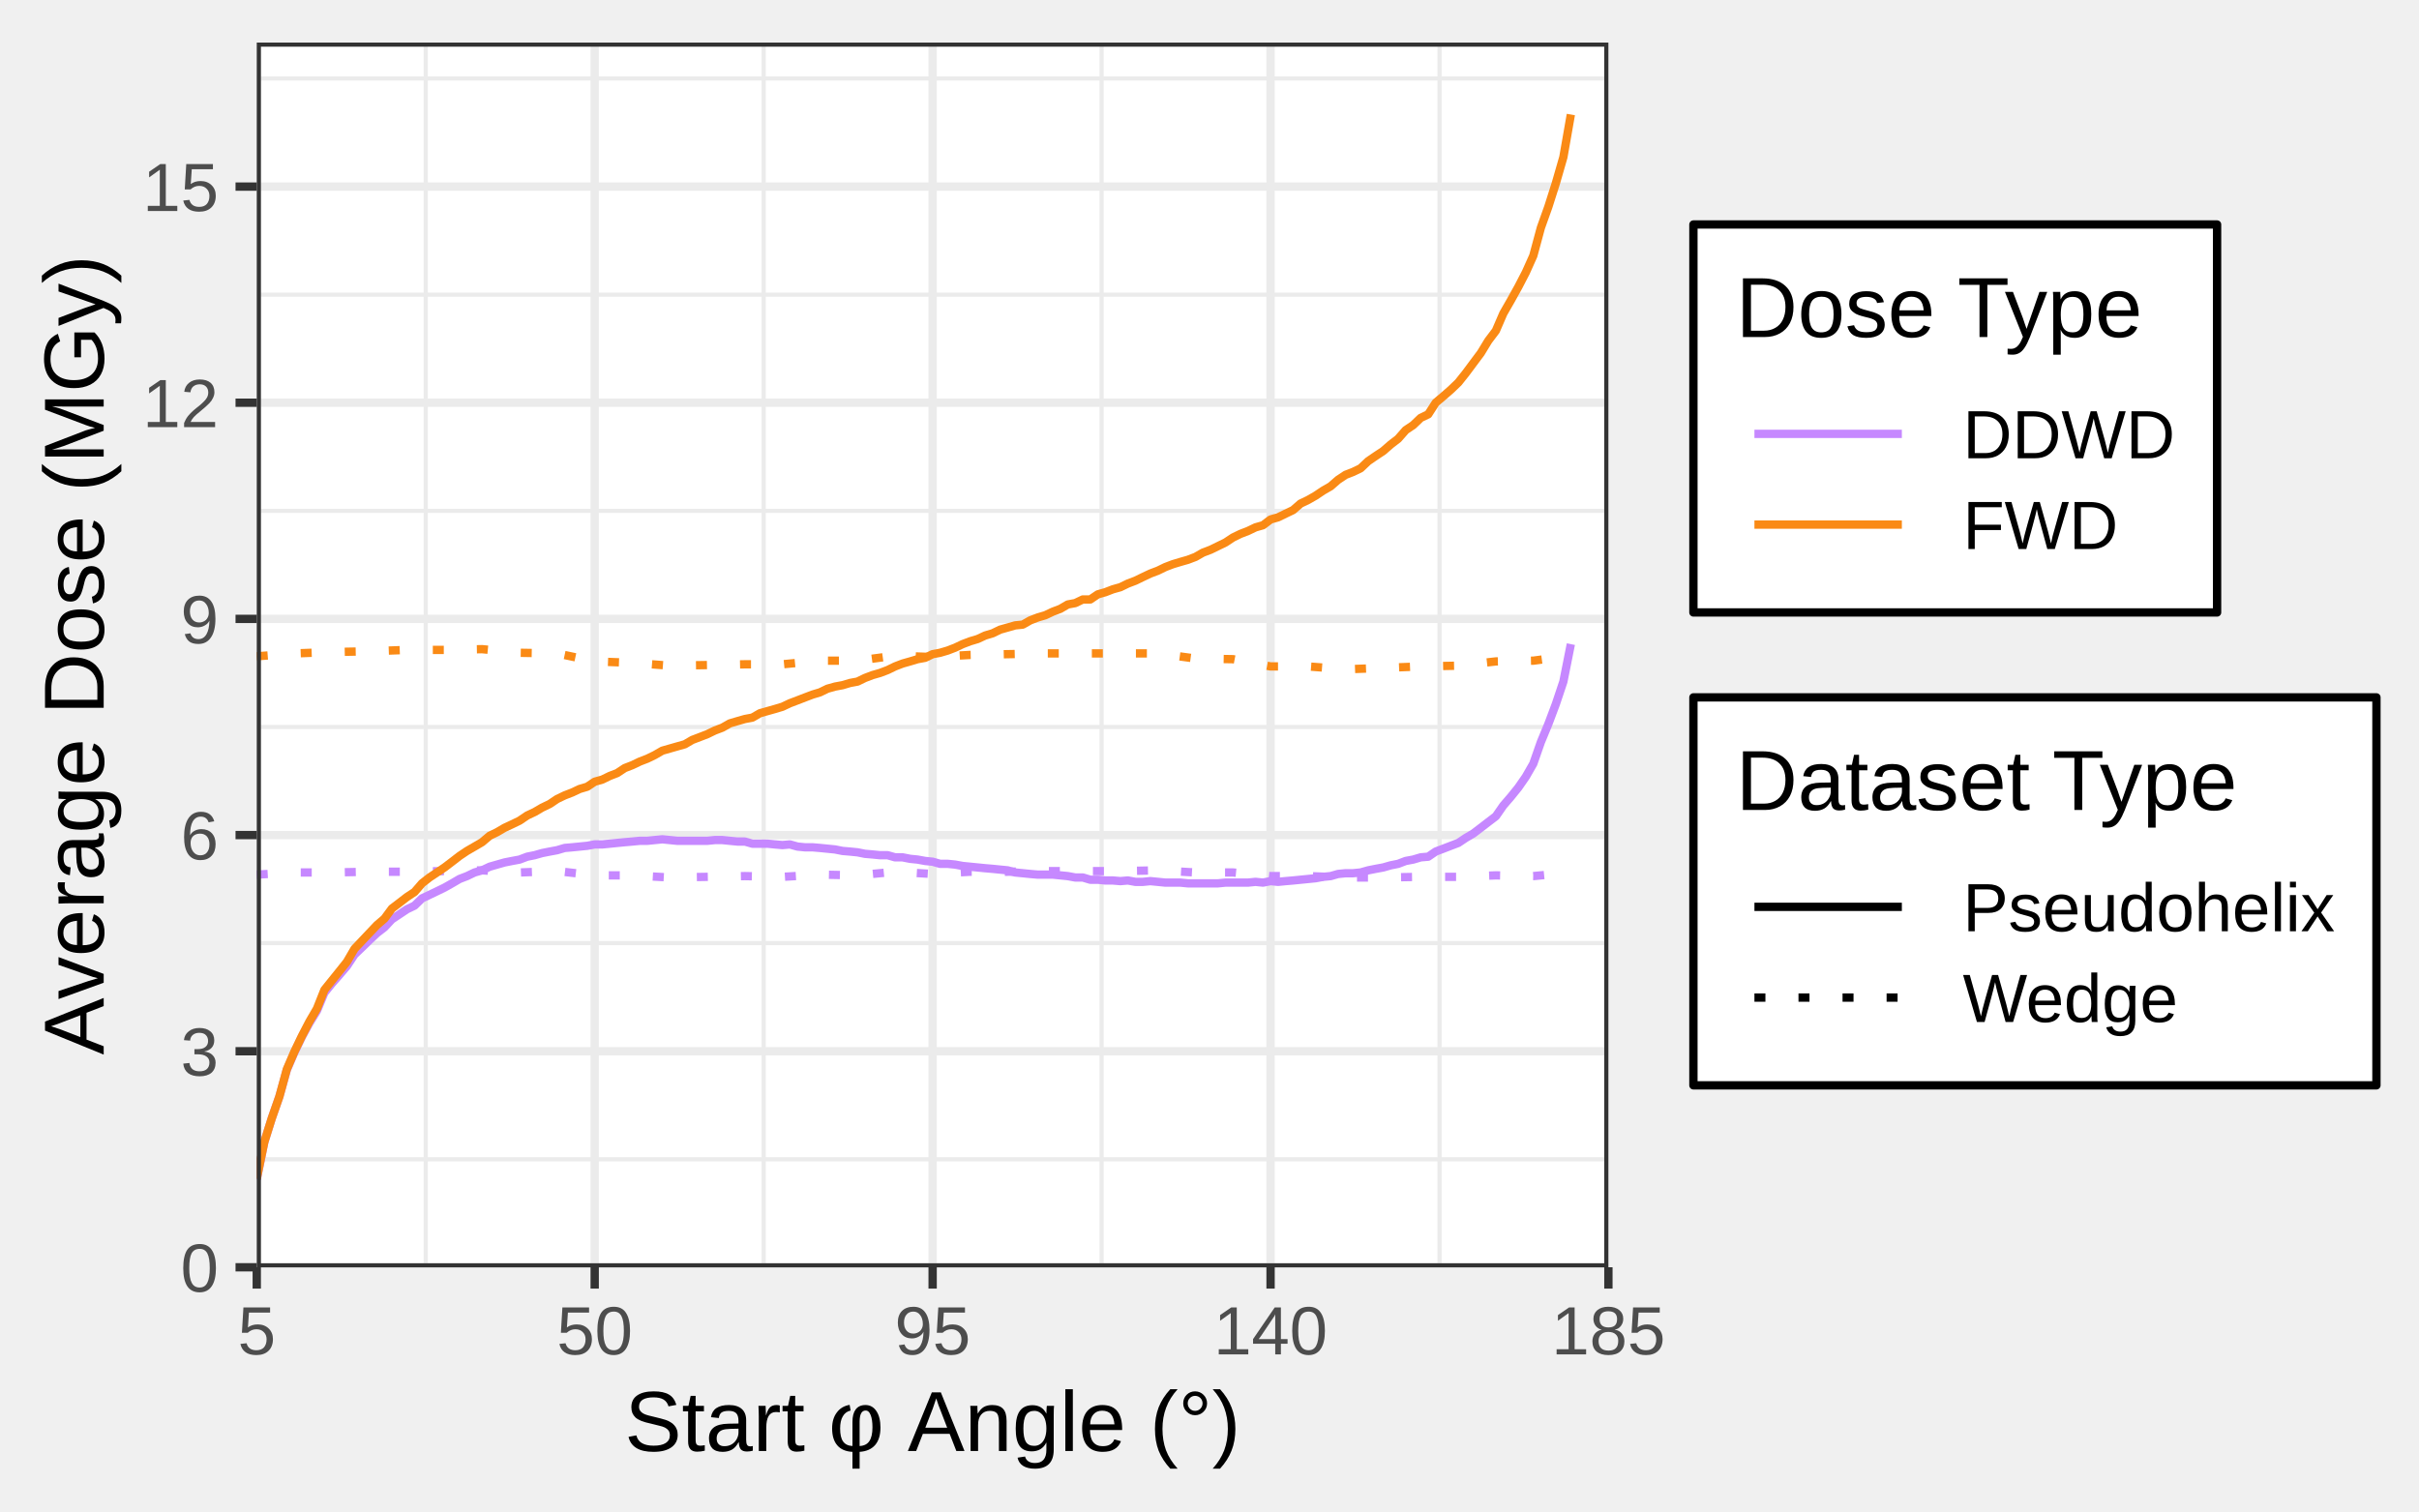
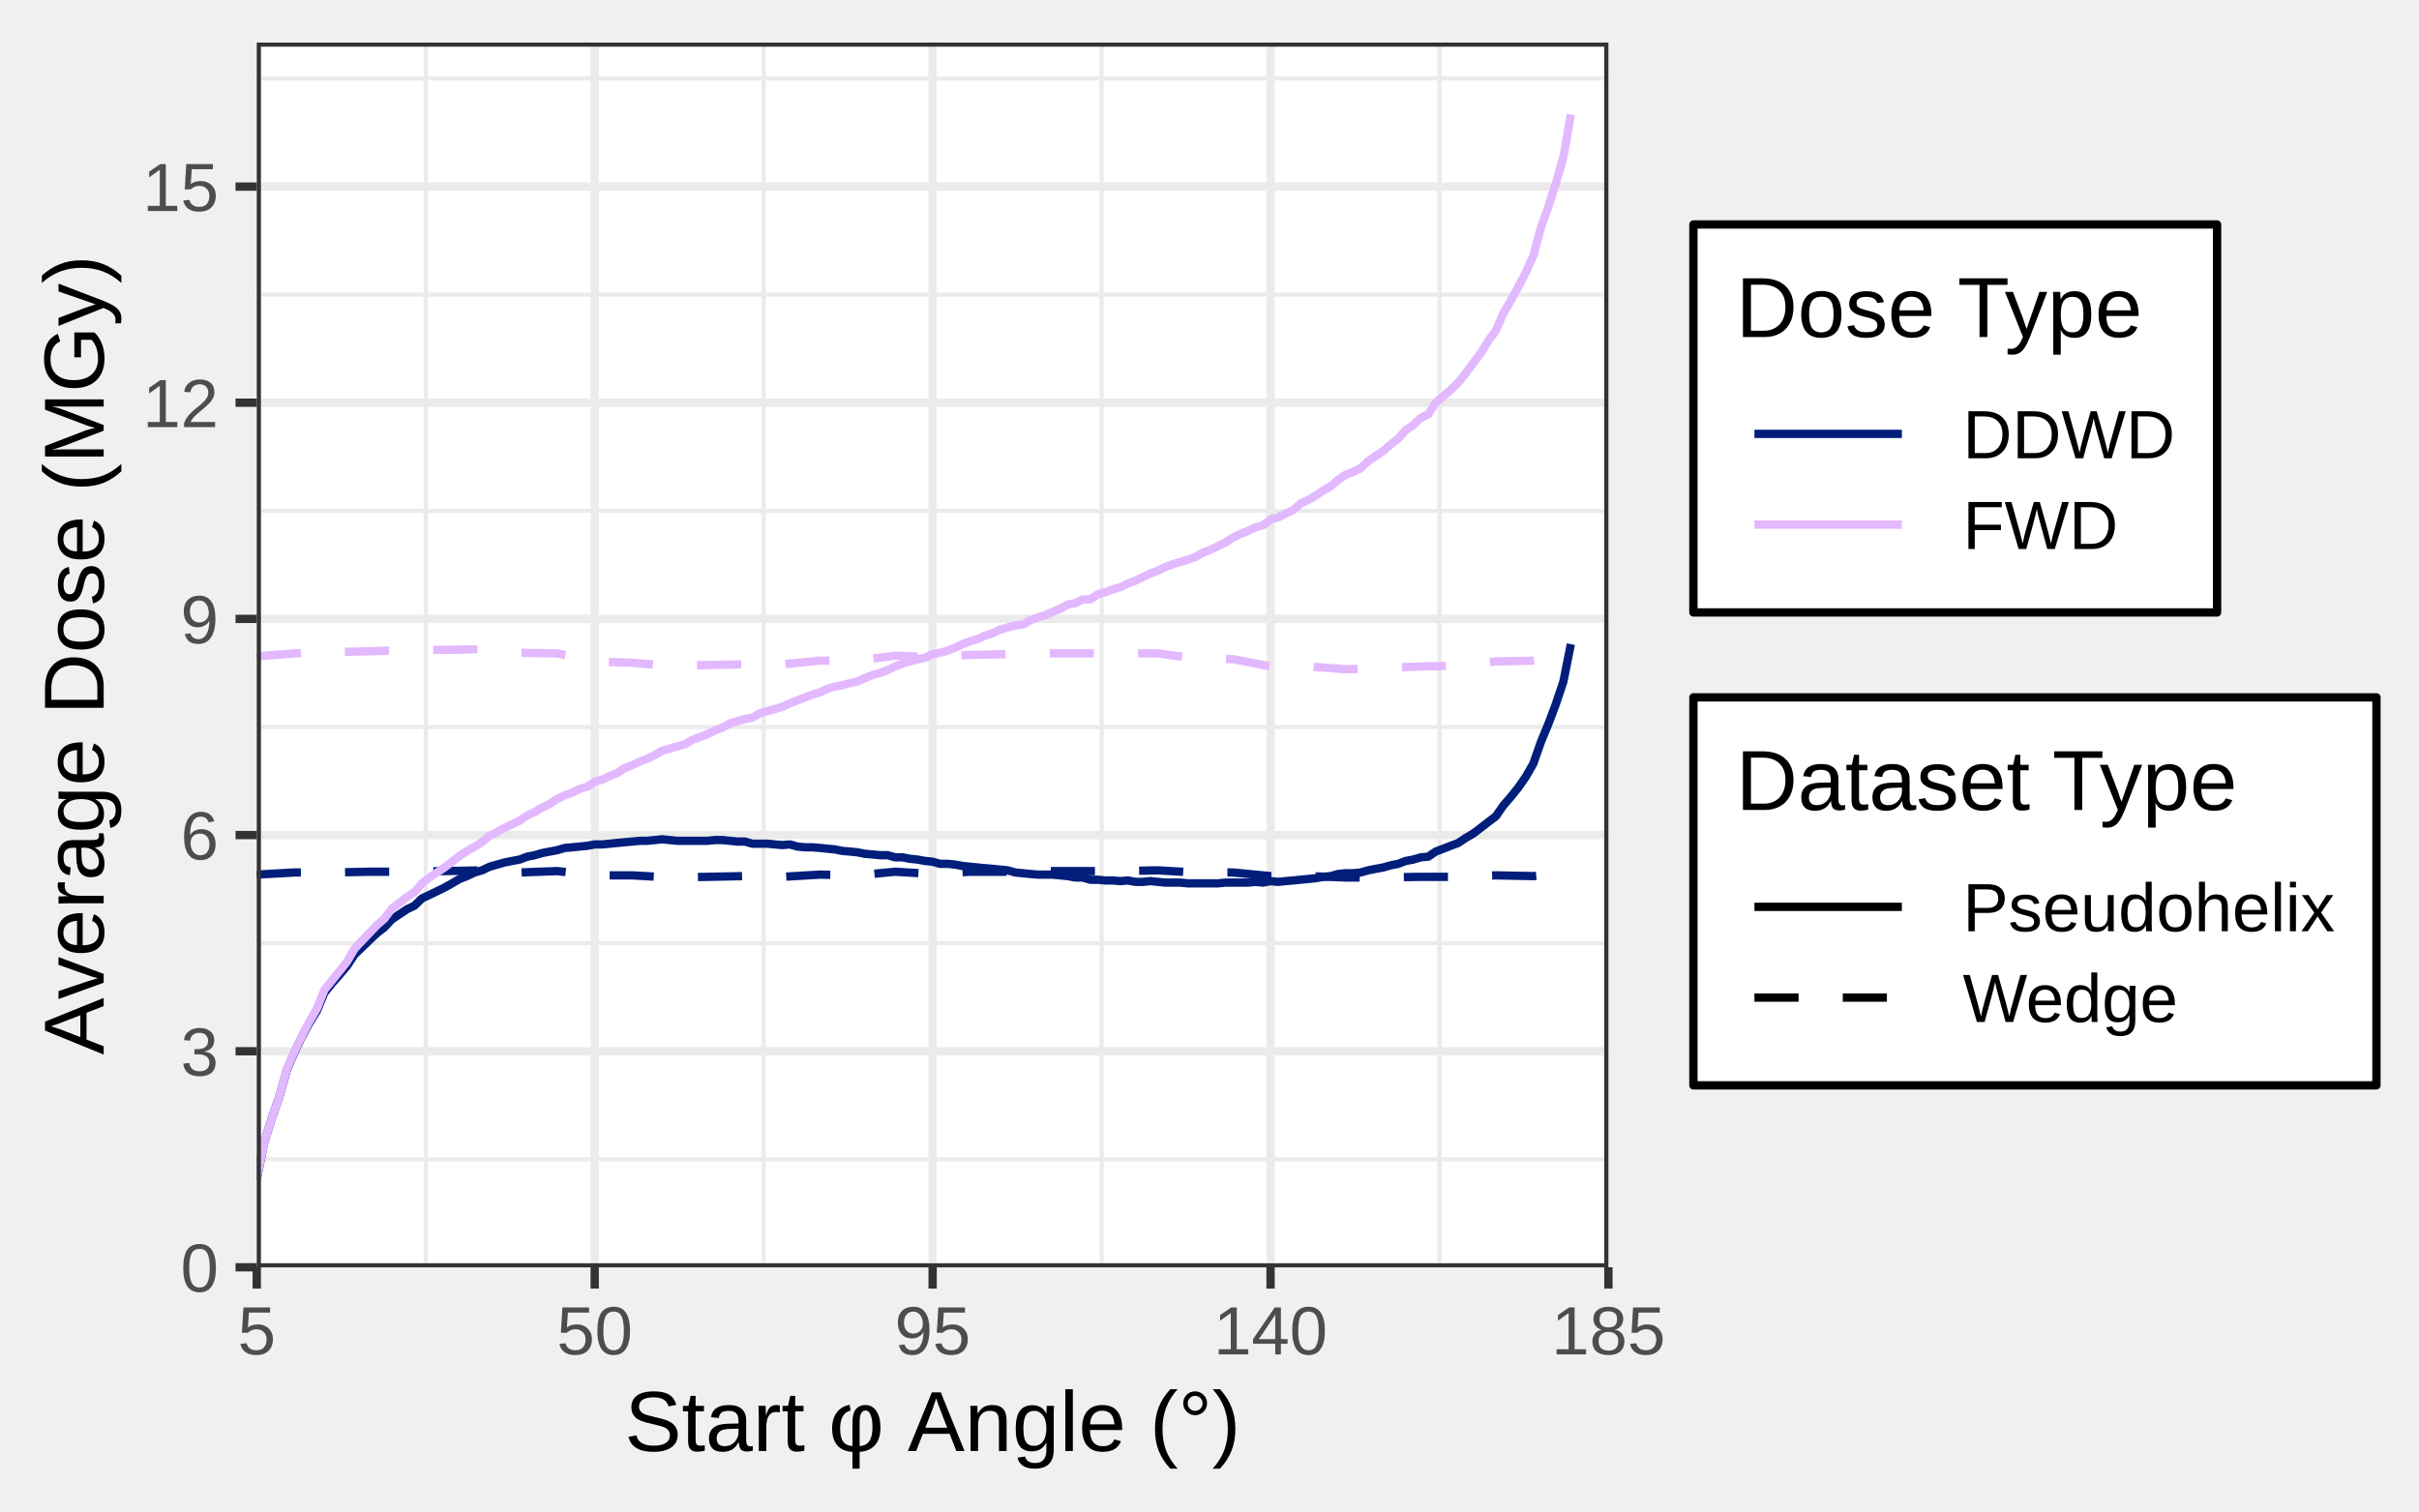
<svg xmlns="http://www.w3.org/2000/svg" width="226.77pt" height="141.73pt" viewBox="0 0 226.77 141.73">
  <g class="svglite">
    <defs>
      <style type="text/css">
    .svglite line, .svglite polyline, .svglite polygon, .svglite path, .svglite rect, .svglite circle {
      fill: none;
      stroke: #000000;
      stroke-linecap: round;
      stroke-linejoin: round;
      stroke-miterlimit: 10.00;
    }
    .svglite text {
      white-space: pre;
    }
    .svglite g.glyphgroup path {
      fill: inherit;
      stroke: none;
    }
  </style>
    </defs>
    <rect width="100%" height="100%" style="stroke: none; fill: none;" />
    <defs>
      <clipPath id="cpMC4wMHwyMjYuNzd8MC4wMHwxNDEuNzM=">
        <rect x="0.00" y="0.00" width="226.77" height="141.73" />
      </clipPath>
    </defs>
    <g clip-path="url(#cpMC4wMHwyMjYuNzd8MC4wMHwxNDEuNzM=)">
</g>
    <defs>
      <clipPath id="cpMjQuMDd8MTUwLjc4fDMuOTl8MTE4Ljgz">
        <rect x="24.07" y="3.99" width="126.71" height="114.85" />
      </clipPath>
    </defs>
    <g clip-path="url(#cpMjQuMDd8MTUwLjc4fDMuOTl8MTE4Ljgz)">
      <rect x="24.07" y="3.99" width="126.71" height="114.85" style="stroke-width: 0.78; stroke: none; fill: #FFFFFF;" />
      <polyline points="24.07,108.70 150.78,108.70 " style="stroke-width: 0.39; stroke: #EBEBEB; stroke-linecap: butt;" />
      <polyline points="24.07,88.43 150.78,88.43 " style="stroke-width: 0.39; stroke: #EBEBEB; stroke-linecap: butt;" />
      <polyline points="24.07,68.17 150.78,68.17 " style="stroke-width: 0.39; stroke: #EBEBEB; stroke-linecap: butt;" />
      <polyline points="24.07,47.90 150.78,47.90 " style="stroke-width: 0.39; stroke: #EBEBEB; stroke-linecap: butt;" />
      <polyline points="24.07,27.63 150.78,27.63 " style="stroke-width: 0.39; stroke: #EBEBEB; stroke-linecap: butt;" />
      <polyline points="24.07,7.36 150.78,7.36 " style="stroke-width: 0.39; stroke: #EBEBEB; stroke-linecap: butt;" />
      <polyline points="39.91,118.83 39.91,3.99 " style="stroke-width: 0.39; stroke: #EBEBEB; stroke-linecap: butt;" />
      <polyline points="71.59,118.83 71.59,3.99 " style="stroke-width: 0.39; stroke: #EBEBEB; stroke-linecap: butt;" />
      <polyline points="103.27,118.83 103.27,3.99 " style="stroke-width: 0.39; stroke: #EBEBEB; stroke-linecap: butt;" />
      <polyline points="134.95,118.83 134.95,3.99 " style="stroke-width: 0.39; stroke: #EBEBEB; stroke-linecap: butt;" />
      <polyline points="24.07,118.83 150.78,118.83 " style="stroke-width: 0.78; stroke: #EBEBEB; stroke-linecap: butt;" />
      <polyline points="24.07,98.57 150.78,98.57 " style="stroke-width: 0.78; stroke: #EBEBEB; stroke-linecap: butt;" />
      <polyline points="24.07,78.30 150.78,78.30 " style="stroke-width: 0.78; stroke: #EBEBEB; stroke-linecap: butt;" />
      <polyline points="24.07,58.03 150.78,58.03 " style="stroke-width: 0.78; stroke: #EBEBEB; stroke-linecap: butt;" />
      <polyline points="24.07,37.76 150.78,37.76 " style="stroke-width: 0.78; stroke: #EBEBEB; stroke-linecap: butt;" />
      <polyline points="24.07,17.50 150.78,17.50 " style="stroke-width: 0.78; stroke: #EBEBEB; stroke-linecap: butt;" />
      <polyline points="24.07,118.83 24.07,3.99 " style="stroke-width: 0.78; stroke: #EBEBEB; stroke-linecap: butt;" />
      <polyline points="55.75,118.83 55.75,3.99 " style="stroke-width: 0.78; stroke: #EBEBEB; stroke-linecap: butt;" />
      <polyline points="87.43,118.83 87.43,3.99 " style="stroke-width: 0.78; stroke: #EBEBEB; stroke-linecap: butt;" />
      <polyline points="119.11,118.83 119.11,3.99 " style="stroke-width: 0.78; stroke: #EBEBEB; stroke-linecap: butt;" />
      <polyline points="150.78,118.83 150.78,3.99 " style="stroke-width: 0.78; stroke: #EBEBEB; stroke-linecap: butt;" />
-       <polyline points="24.07,110.59 24.78,107.08 25.48,104.85 26.19,102.82 26.89,100.32 27.59,98.70 28.30,97.22 29.00,95.93 29.71,94.78 30.41,93.09 31.11,92.22 31.82,91.41 32.52,90.59 33.23,89.51 33.93,88.84 34.63,88.16 35.34,87.49 36.04,86.95 36.74,86.20 37.45,85.73 38.15,85.26 38.86,84.92 39.56,84.24 40.26,83.91 40.97,83.57 41.67,83.23 42.38,82.83 43.08,82.42 43.78,82.15 44.49,81.81 45.19,81.61 45.90,81.27 46.60,81.07 47.30,80.87 48.01,80.73 48.71,80.60 49.42,80.33 50.12,80.19 50.82,79.99 51.53,79.85 52.23,79.72 52.94,79.51 53.64,79.45 54.34,79.38 55.05,79.31 55.75,79.18 56.46,79.18 57.16,79.11 57.86,79.04 58.57,78.97 59.27,78.91 59.98,78.84 60.68,78.84 61.38,78.77 62.09,78.70 62.79,78.77 63.49,78.84 64.20,78.84 64.90,78.84 65.61,78.84 66.31,78.84 67.01,78.77 67.72,78.77 68.42,78.84 69.13,78.91 69.83,78.91 70.53,79.11 71.24,79.11 71.94,79.11 72.65,79.18 73.35,79.24 74.05,79.18 74.76,79.38 75.46,79.45 76.17,79.45 76.87,79.51 77.57,79.58 78.28,79.65 78.98,79.79 79.69,79.85 80.39,79.92 81.09,80.06 81.80,80.12 82.50,80.19 83.21,80.19 83.91,80.39 84.61,80.39 85.32,80.53 86.02,80.60 86.73,80.73 87.43,80.80 88.13,81.00 88.84,81.00 89.54,81.07 90.24,81.20 90.95,81.27 91.65,81.34 92.36,81.41 93.06,81.47 93.76,81.54 94.47,81.61 95.17,81.81 95.88,81.88 96.58,81.95 97.28,82.01 97.99,82.01 98.69,82.01 99.40,82.08 100.10,82.15 100.80,82.28 101.51,82.28 102.21,82.49 102.92,82.49 103.62,82.56 104.32,82.56 105.03,82.62 105.73,82.56 106.44,82.69 107.14,82.69 107.84,82.62 108.55,82.69 109.25,82.76 109.96,82.76 110.66,82.76 111.36,82.83 112.07,82.83 112.77,82.83 113.48,82.83 114.18,82.83 114.88,82.76 115.59,82.76 116.29,82.76 116.99,82.76 117.70,82.69 118.40,82.76 119.11,82.62 119.81,82.69 120.51,82.62 121.22,82.56 121.92,82.49 122.63,82.42 123.33,82.35 124.03,82.22 124.74,82.15 125.44,81.95 126.15,81.88 126.85,81.88 127.55,81.81 128.26,81.61 128.96,81.47 129.67,81.34 130.37,81.14 131.07,81.00 131.78,80.73 132.48,80.60 133.19,80.39 133.89,80.33 134.59,79.85 135.30,79.58 136.00,79.31 136.71,79.04 137.41,78.57 138.11,78.16 138.82,77.62 139.52,77.08 140.23,76.54 140.93,75.53 141.63,74.72 142.34,73.84 143.04,72.83 143.74,71.61 144.45,69.58 145.15,67.89 145.86,66.00 146.56,63.91 147.26,60.40 " style="stroke-width: 0.78; stroke: #C688FF; stroke-linecap: butt;" />
-       <polyline points="24.07,82.01 27.59,81.81 31.11,81.81 34.63,81.74 38.15,81.74 41.67,81.68 45.19,81.61 48.71,81.81 52.23,81.68 55.75,82.08 59.27,82.08 62.79,82.28 66.31,82.22 69.83,82.15 73.35,82.22 76.87,82.01 80.39,82.08 83.91,81.74 87.43,81.95 90.95,81.74 94.47,81.74 97.99,81.68 101.51,81.68 105.03,81.68 108.55,81.61 112.07,81.81 115.59,81.81 119.11,82.15 122.63,82.15 126.15,82.28 129.67,82.28 133.19,82.22 136.71,82.22 140.23,82.08 143.74,82.15 147.26,81.81 " style="stroke-width: 0.78; stroke: #C688FF; stroke-dasharray: 1.03,3.10; stroke-linecap: butt;" />
-       <polyline points="24.07,110.52 24.78,107.08 25.48,104.85 26.19,102.82 26.89,100.26 27.59,98.63 28.30,97.15 29.00,95.80 29.71,94.58 30.41,92.82 31.11,91.95 31.82,91.07 32.52,90.19 33.23,88.97 33.93,88.23 34.63,87.49 35.34,86.74 36.04,86.14 36.74,85.19 37.45,84.65 38.15,84.11 38.86,83.64 39.56,82.83 40.26,82.28 40.97,81.81 41.67,81.34 42.38,80.80 43.08,80.26 43.78,79.79 44.49,79.38 45.19,78.97 45.90,78.37 46.60,78.03 47.30,77.62 48.01,77.29 48.71,76.95 49.42,76.47 50.12,76.14 50.82,75.73 51.53,75.39 52.23,74.92 52.94,74.58 53.64,74.31 54.34,73.98 55.05,73.77 55.75,73.30 56.46,73.10 57.16,72.76 57.86,72.49 58.57,72.02 59.27,71.75 59.98,71.41 60.68,71.14 61.38,70.80 62.09,70.39 62.79,70.19 63.49,69.99 64.20,69.79 64.90,69.38 65.61,69.11 66.31,68.84 67.01,68.50 67.72,68.23 68.42,67.83 69.13,67.62 69.83,67.42 70.53,67.29 71.24,66.88 71.94,66.68 72.65,66.48 73.35,66.27 74.05,65.94 74.76,65.67 75.46,65.40 76.17,65.13 76.87,64.92 77.57,64.58 78.28,64.38 78.98,64.25 79.69,64.04 80.39,63.91 81.09,63.57 81.80,63.30 82.50,63.10 83.21,62.83 83.91,62.49 84.61,62.22 85.32,62.02 86.02,61.81 86.73,61.68 87.43,61.34 88.13,61.21 88.84,61.00 89.54,60.73 90.24,60.40 90.95,60.13 91.65,59.92 92.36,59.59 93.06,59.38 93.76,59.04 94.47,58.84 95.17,58.64 95.88,58.57 96.58,58.17 97.28,57.90 97.99,57.69 98.69,57.36 99.40,57.09 100.10,56.68 100.80,56.55 101.51,56.21 102.21,56.21 102.92,55.73 103.62,55.53 104.32,55.26 105.03,55.06 105.73,54.72 106.44,54.45 107.14,54.11 107.84,53.78 108.55,53.51 109.25,53.17 109.96,52.90 110.66,52.69 111.36,52.49 112.07,52.22 112.77,51.82 113.48,51.55 114.18,51.21 114.88,50.87 115.59,50.40 116.29,50.06 116.99,49.79 117.70,49.45 118.40,49.25 119.11,48.71 119.81,48.51 120.51,48.17 121.22,47.83 121.92,47.22 122.63,46.88 123.33,46.48 124.03,46.01 124.74,45.60 125.44,44.99 126.15,44.52 126.85,44.25 127.55,43.91 128.26,43.24 128.96,42.76 129.67,42.29 130.37,41.68 131.07,41.14 131.78,40.33 132.48,39.86 133.19,39.18 133.89,38.85 134.59,37.76 135.30,37.16 136.00,36.55 136.71,35.87 137.41,34.99 138.11,34.05 138.82,33.10 139.52,31.95 140.23,31.01 140.93,29.39 141.63,28.17 142.34,26.89 143.04,25.54 143.74,23.98 144.45,21.35 145.15,19.39 145.86,17.16 146.56,14.73 147.26,10.74 " style="stroke-width: 0.78; stroke: #FA8A15; stroke-linecap: butt;" />
-       <polyline points="24.07,61.54 27.59,61.27 31.11,61.14 34.63,61.07 38.15,60.94 41.67,60.94 45.19,60.87 48.71,61.21 52.23,61.27 55.75,62.02 59.27,62.15 62.79,62.42 66.31,62.36 69.83,62.29 73.35,62.29 76.87,61.95 80.39,61.95 83.91,61.48 87.43,61.61 90.95,61.41 94.47,61.34 97.99,61.27 101.51,61.27 105.03,61.27 108.55,61.27 112.07,61.75 115.59,61.81 119.11,62.49 122.63,62.49 126.15,62.76 129.67,62.63 133.19,62.49 136.71,62.42 140.23,62.02 143.74,61.95 147.26,61.48 " style="stroke-width: 0.78; stroke: #FA8A15; stroke-dasharray: 1.03,3.10; stroke-linecap: butt;" />
+       <polyline points="24.07,110.59 24.78,107.08 25.48,104.85 26.19,102.82 26.89,100.32 27.59,98.70 28.30,97.22 29.00,95.93 29.71,94.78 30.41,93.09 31.11,92.22 31.82,91.41 32.52,90.59 33.23,89.51 33.93,88.84 34.63,88.16 35.34,87.49 36.04,86.95 36.74,86.20 37.45,85.73 38.15,85.26 38.86,84.92 39.56,84.24 40.26,83.91 40.97,83.57 41.67,83.23 42.38,82.83 43.08,82.42 43.78,82.15 44.49,81.81 45.19,81.61 45.90,81.27 46.60,81.07 47.30,80.87 48.01,80.73 48.71,80.60 49.42,80.33 50.12,80.19 50.82,79.99 51.53,79.85 52.23,79.72 52.94,79.51 53.64,79.45 54.34,79.38 55.05,79.31 55.75,79.18 56.46,79.18 57.16,79.11 57.86,79.04 58.57,78.97 59.27,78.91 59.98,78.84 60.68,78.84 61.38,78.77 62.09,78.70 62.79,78.77 63.49,78.84 64.20,78.84 64.90,78.84 65.61,78.84 66.31,78.84 67.01,78.77 67.72,78.77 68.42,78.84 69.13,78.91 69.83,78.91 70.53,79.11 71.24,79.11 71.94,79.11 72.65,79.18 73.35,79.24 74.05,79.18 74.76,79.38 75.46,79.45 76.17,79.45 76.87,79.51 77.57,79.58 78.28,79.65 78.98,79.79 79.69,79.85 80.39,79.92 81.09,80.06 81.80,80.12 82.50,80.19 83.21,80.19 83.91,80.39 84.61,80.39 85.32,80.53 86.02,80.60 86.73,80.73 87.43,80.80 88.13,81.00 88.84,81.00 89.54,81.07 90.24,81.20 90.95,81.27 91.65,81.34 92.36,81.41 93.06,81.47 93.76,81.54 94.47,81.61 95.17,81.81 95.88,81.88 96.58,81.95 97.28,82.01 97.99,82.01 98.69,82.01 99.40,82.08 100.10,82.15 100.80,82.28 101.51,82.28 102.21,82.49 102.92,82.49 103.62,82.56 104.32,82.56 105.03,82.62 105.73,82.56 106.44,82.69 107.14,82.69 107.84,82.62 108.55,82.69 109.25,82.76 109.96,82.76 110.66,82.76 111.36,82.83 112.07,82.83 112.77,82.83 113.48,82.83 114.18,82.83 114.88,82.76 115.59,82.76 116.29,82.76 116.99,82.76 117.70,82.69 118.40,82.76 119.11,82.62 119.81,82.69 120.51,82.62 121.22,82.56 121.92,82.49 122.63,82.42 123.33,82.35 124.03,82.22 124.74,82.15 125.44,81.95 126.15,81.88 126.85,81.88 127.55,81.81 128.26,81.61 128.96,81.47 129.67,81.34 130.37,81.14 131.07,81.00 131.78,80.73 132.48,80.60 133.19,80.39 133.89,80.33 134.59,79.85 135.30,79.58 136.00,79.31 136.71,79.04 137.41,78.57 138.11,78.16 138.82,77.62 139.52,77.08 140.23,76.54 140.93,75.53 141.63,74.72 142.34,73.84 143.04,72.83 143.74,71.61 144.45,69.58 145.15,67.89 145.86,66.00 146.56,63.91 147.26,60.40 " style="stroke-width: 0.78; stroke: #001E7A; stroke-linecap: butt;" />
+       <polyline points="24.07,82.01 27.59,81.81 31.11,81.81 34.63,81.74 38.15,81.74 41.67,81.68 45.19,81.61 48.71,81.81 52.23,81.68 55.75,82.08 59.27,82.08 62.79,82.28 66.31,82.22 69.83,82.15 73.35,82.22 76.87,82.01 80.39,82.08 83.91,81.74 87.43,81.95 90.95,81.74 94.47,81.74 97.99,81.68 101.51,81.68 105.03,81.68 108.55,81.61 112.07,81.81 115.59,81.81 119.11,82.15 122.63,82.15 126.15,82.28 129.67,82.28 133.19,82.22 136.71,82.22 140.23,82.08 143.74,82.15 147.26,81.81 " style="stroke-width: 0.78; stroke: #001E7A; stroke-dasharray: 4.14,4.14; stroke-linecap: butt;" />
+       <polyline points="24.07,110.52 24.78,107.08 25.48,104.85 26.19,102.82 26.89,100.26 27.59,98.63 28.30,97.15 29.00,95.80 29.71,94.58 30.41,92.82 31.11,91.95 31.82,91.07 32.52,90.19 33.23,88.97 33.93,88.23 34.63,87.49 35.34,86.74 36.04,86.14 36.74,85.19 37.45,84.65 38.15,84.11 38.86,83.64 39.56,82.83 40.26,82.28 40.97,81.81 41.67,81.34 42.38,80.80 43.08,80.26 43.78,79.79 44.49,79.38 45.19,78.97 45.90,78.37 46.60,78.03 47.30,77.62 48.01,77.29 48.71,76.95 49.42,76.47 50.12,76.14 50.82,75.73 51.53,75.39 52.23,74.92 52.94,74.58 53.64,74.31 54.34,73.98 55.05,73.77 55.75,73.30 56.46,73.10 57.16,72.76 57.86,72.49 58.57,72.02 59.27,71.75 59.98,71.41 60.68,71.14 61.38,70.80 62.09,70.39 62.79,70.19 63.49,69.99 64.20,69.79 64.90,69.38 65.61,69.11 66.31,68.84 67.01,68.50 67.72,68.23 68.42,67.83 69.13,67.62 69.83,67.42 70.53,67.29 71.24,66.88 71.94,66.68 72.65,66.48 73.35,66.27 74.05,65.94 74.76,65.67 75.46,65.40 76.17,65.13 76.87,64.92 77.57,64.58 78.28,64.38 78.98,64.25 79.69,64.04 80.39,63.91 81.09,63.57 81.80,63.30 82.50,63.10 83.21,62.83 83.91,62.49 84.61,62.22 85.32,62.02 86.02,61.81 86.73,61.68 87.43,61.34 88.13,61.21 88.84,61.00 89.54,60.73 90.24,60.40 90.95,60.13 91.65,59.92 92.36,59.59 93.06,59.38 93.76,59.04 94.47,58.84 95.17,58.64 95.88,58.57 96.58,58.17 97.28,57.90 97.99,57.69 98.69,57.36 99.40,57.09 100.10,56.68 100.80,56.55 101.51,56.21 102.21,56.21 102.92,55.73 103.62,55.53 104.32,55.26 105.03,55.06 105.73,54.72 106.44,54.45 107.14,54.11 107.84,53.78 108.55,53.51 109.25,53.17 109.96,52.90 110.66,52.69 111.36,52.49 112.07,52.22 112.77,51.82 113.48,51.55 114.18,51.21 114.88,50.87 115.59,50.40 116.29,50.06 116.99,49.79 117.70,49.45 118.40,49.25 119.11,48.71 119.81,48.51 120.51,48.17 121.22,47.83 121.92,47.22 122.63,46.88 123.33,46.48 124.03,46.01 124.74,45.60 125.44,44.99 126.15,44.52 126.85,44.25 127.55,43.91 128.26,43.24 128.96,42.76 129.67,42.29 130.37,41.68 131.07,41.14 131.78,40.33 132.48,39.86 133.19,39.18 133.89,38.85 134.59,37.76 135.30,37.16 136.00,36.55 136.71,35.87 137.41,34.99 138.11,34.05 138.82,33.10 139.52,31.95 140.23,31.01 140.93,29.39 141.63,28.17 142.34,26.89 143.04,25.54 143.74,23.98 144.45,21.35 145.15,19.39 145.86,17.16 146.56,14.73 147.26,10.74 " style="stroke-width: 0.78; stroke: #E2B8FF; stroke-linecap: butt;" />
+       <polyline points="24.07,61.54 27.59,61.27 31.11,61.14 34.63,61.07 38.15,60.94 41.67,60.94 45.19,60.87 48.71,61.21 52.23,61.27 55.75,62.02 59.27,62.15 62.79,62.42 66.31,62.36 69.83,62.29 73.35,62.29 76.87,61.95 80.39,61.95 83.91,61.48 87.43,61.61 90.95,61.41 94.47,61.34 97.99,61.27 101.51,61.27 105.03,61.27 108.55,61.27 112.07,61.75 115.59,61.81 119.11,62.49 122.63,62.49 126.15,62.76 129.67,62.63 133.19,62.49 136.71,62.42 140.23,62.02 143.74,61.95 147.26,61.48 " style="stroke-width: 0.78; stroke: #E2B8FF; stroke-dasharray: 4.14,4.14; stroke-linecap: butt;" />
      <rect x="24.07" y="3.99" width="126.71" height="114.85" style="stroke-width: 0.78; stroke: #333333;" />
    </g>
    <g clip-path="url(#cpMC4wMHwyMjYuNzd8MC4wMHwxNDEuNzM=)">
      <text x="20.49" y="121.12" text-anchor="end" style="font-size: 6.40px;fill: #4D4D4D; font-family: &quot;Arial&quot;;" textLength="3.55px" lengthAdjust="spacingAndGlyphs">0</text>
      <text x="20.49" y="100.86" text-anchor="end" style="font-size: 6.40px;fill: #4D4D4D; font-family: &quot;Arial&quot;;" textLength="3.55px" lengthAdjust="spacingAndGlyphs">3</text>
      <text x="20.49" y="80.59" text-anchor="end" style="font-size: 6.40px;fill: #4D4D4D; font-family: &quot;Arial&quot;;" textLength="3.55px" lengthAdjust="spacingAndGlyphs">6</text>
      <text x="20.49" y="60.32" text-anchor="end" style="font-size: 6.40px;fill: #4D4D4D; font-family: &quot;Arial&quot;;" textLength="3.55px" lengthAdjust="spacingAndGlyphs">9</text>
      <text x="20.49" y="40.05" text-anchor="end" style="font-size: 6.40px;fill: #4D4D4D; font-family: &quot;Arial&quot;;" textLength="7.09px" lengthAdjust="spacingAndGlyphs">12</text>
      <text x="20.49" y="19.79" text-anchor="end" style="font-size: 6.40px;fill: #4D4D4D; font-family: &quot;Arial&quot;;" textLength="7.09px" lengthAdjust="spacingAndGlyphs">15</text>
      <polyline points="22.08,118.83 24.07,118.83 " style="stroke-width: 0.78; stroke: #333333; stroke-linecap: butt;" />
      <polyline points="22.08,98.57 24.07,98.57 " style="stroke-width: 0.78; stroke: #333333; stroke-linecap: butt;" />
      <polyline points="22.08,78.30 24.07,78.30 " style="stroke-width: 0.78; stroke: #333333; stroke-linecap: butt;" />
      <polyline points="22.08,58.03 24.07,58.03 " style="stroke-width: 0.78; stroke: #333333; stroke-linecap: butt;" />
      <polyline points="22.08,37.76 24.07,37.76 " style="stroke-width: 0.78; stroke: #333333; stroke-linecap: butt;" />
      <polyline points="22.08,17.50 24.07,17.50 " style="stroke-width: 0.78; stroke: #333333; stroke-linecap: butt;" />
      <polyline points="24.07,120.83 24.07,118.83 " style="stroke-width: 0.78; stroke: #333333; stroke-linecap: butt;" />
      <polyline points="55.75,120.83 55.75,118.83 " style="stroke-width: 0.78; stroke: #333333; stroke-linecap: butt;" />
      <polyline points="87.43,120.83 87.43,118.83 " style="stroke-width: 0.78; stroke: #333333; stroke-linecap: butt;" />
      <polyline points="119.11,120.83 119.11,118.83 " style="stroke-width: 0.78; stroke: #333333; stroke-linecap: butt;" />
      <polyline points="150.78,120.83 150.78,118.83 " style="stroke-width: 0.78; stroke: #333333; stroke-linecap: butt;" />
      <text x="24.07" y="127.00" text-anchor="middle" style="font-size: 6.40px;fill: #4D4D4D; font-family: &quot;Arial&quot;;" textLength="3.55px" lengthAdjust="spacingAndGlyphs">5</text>
      <text x="55.75" y="127.00" text-anchor="middle" style="font-size: 6.40px;fill: #4D4D4D; font-family: &quot;Arial&quot;;" textLength="7.09px" lengthAdjust="spacingAndGlyphs">50</text>
      <text x="87.43" y="127.00" text-anchor="middle" style="font-size: 6.40px;fill: #4D4D4D; font-family: &quot;Arial&quot;;" textLength="7.09px" lengthAdjust="spacingAndGlyphs">95</text>
      <text x="119.11" y="127.00" text-anchor="middle" style="font-size: 6.40px;fill: #4D4D4D; font-family: &quot;Arial&quot;;" textLength="10.64px" lengthAdjust="spacingAndGlyphs">140</text>
      <text x="150.78" y="127.00" text-anchor="middle" style="font-size: 6.40px;fill: #4D4D4D; font-family: &quot;Arial&quot;;" textLength="10.64px" lengthAdjust="spacingAndGlyphs">185</text>
      <text x="87.43" y="136.06" text-anchor="middle" style="font-size: 8.00px; font-family: &quot;Arial&quot;;" textLength="57.34px" lengthAdjust="spacingAndGlyphs">Start φ Angle (°)</text>
      <text transform="translate(9.72,61.41) rotate(-90)" text-anchor="middle" style="font-size: 8.00px; font-family: &quot;Arial&quot;;" textLength="75.05px" lengthAdjust="spacingAndGlyphs">Average Dose (MGy)</text>
      <rect x="158.75" y="21.05" width="49.09" height="36.38" style="stroke-width: 0.78; fill: #FFFFFF;" />
      <text x="162.74" y="31.60" style="font-size: 8.00px; font-family: &quot;Arial&quot;;" textLength="38.12px" lengthAdjust="spacingAndGlyphs">Dose Type</text>
      <rect x="162.74" y="36.43" width="17.28" height="8.50" style="stroke-width: 0.78; stroke: none; fill: #FFFFFF;" />
-       <line x1="164.47" y1="40.68" x2="178.29" y2="40.68" style="stroke-width: 0.78; stroke: #C688FF; stroke-linecap: butt;" />
+       <line x1="164.47" y1="40.68" x2="178.29" y2="40.68" style="stroke-width: 0.78; stroke: #001E7A; stroke-linecap: butt;" />
      <rect x="162.74" y="44.94" width="17.28" height="8.50" style="stroke-width: 0.78; stroke: none; fill: #FFFFFF;" />
-       <line x1="164.47" y1="49.19" x2="178.29" y2="49.19" style="stroke-width: 0.78; stroke: #FA8A15; stroke-linecap: butt;" />
+       <line x1="164.47" y1="49.19" x2="178.29" y2="49.19" style="stroke-width: 0.78; stroke: #E2B8FF; stroke-linecap: butt;" />
      <text x="184.00" y="42.97" style="font-size: 6.40px; font-family: &quot;Arial&quot;;" textLength="19.86px" lengthAdjust="spacingAndGlyphs">DDWD</text>
      <text x="184.00" y="51.48" style="font-size: 6.40px; font-family: &quot;Arial&quot;;" textLength="14.55px" lengthAdjust="spacingAndGlyphs">FWD</text>
      <rect x="158.75" y="65.39" width="64.03" height="36.38" style="stroke-width: 0.78; fill: #FFFFFF;" />
      <text x="162.74" y="75.95" style="font-size: 8.00px; font-family: &quot;Arial&quot;;" textLength="47.02px" lengthAdjust="spacingAndGlyphs">Dataset Type</text>
      <rect x="162.74" y="80.78" width="17.28" height="8.50" style="stroke-width: 0.78; stroke: none; fill: #FFFFFF;" />
      <line x1="164.47" y1="85.03" x2="178.29" y2="85.03" style="stroke-width: 0.78; stroke-linecap: butt;" />
      <rect x="162.74" y="89.28" width="17.28" height="8.50" style="stroke-width: 0.78; stroke: none; fill: #FFFFFF;" />
-       <line x1="164.47" y1="93.54" x2="178.29" y2="93.54" style="stroke-width: 0.78; stroke-dasharray: 1.03,3.10; stroke-linecap: butt;" />
+       <line x1="164.47" y1="93.54" x2="178.29" y2="93.54" style="stroke-width: 0.78; stroke-dasharray: 4.14,4.14; stroke-linecap: butt;" />
      <text x="184.00" y="87.32" style="font-size: 6.40px; font-family: &quot;Arial&quot;;" textLength="34.80px" lengthAdjust="spacingAndGlyphs">Pseudohelix</text>
      <text x="184.00" y="95.83" style="font-size: 6.40px; font-family: &quot;Arial&quot;;" textLength="20.11px" lengthAdjust="spacingAndGlyphs">Wedge</text>
    </g>
  </g>
</svg>
